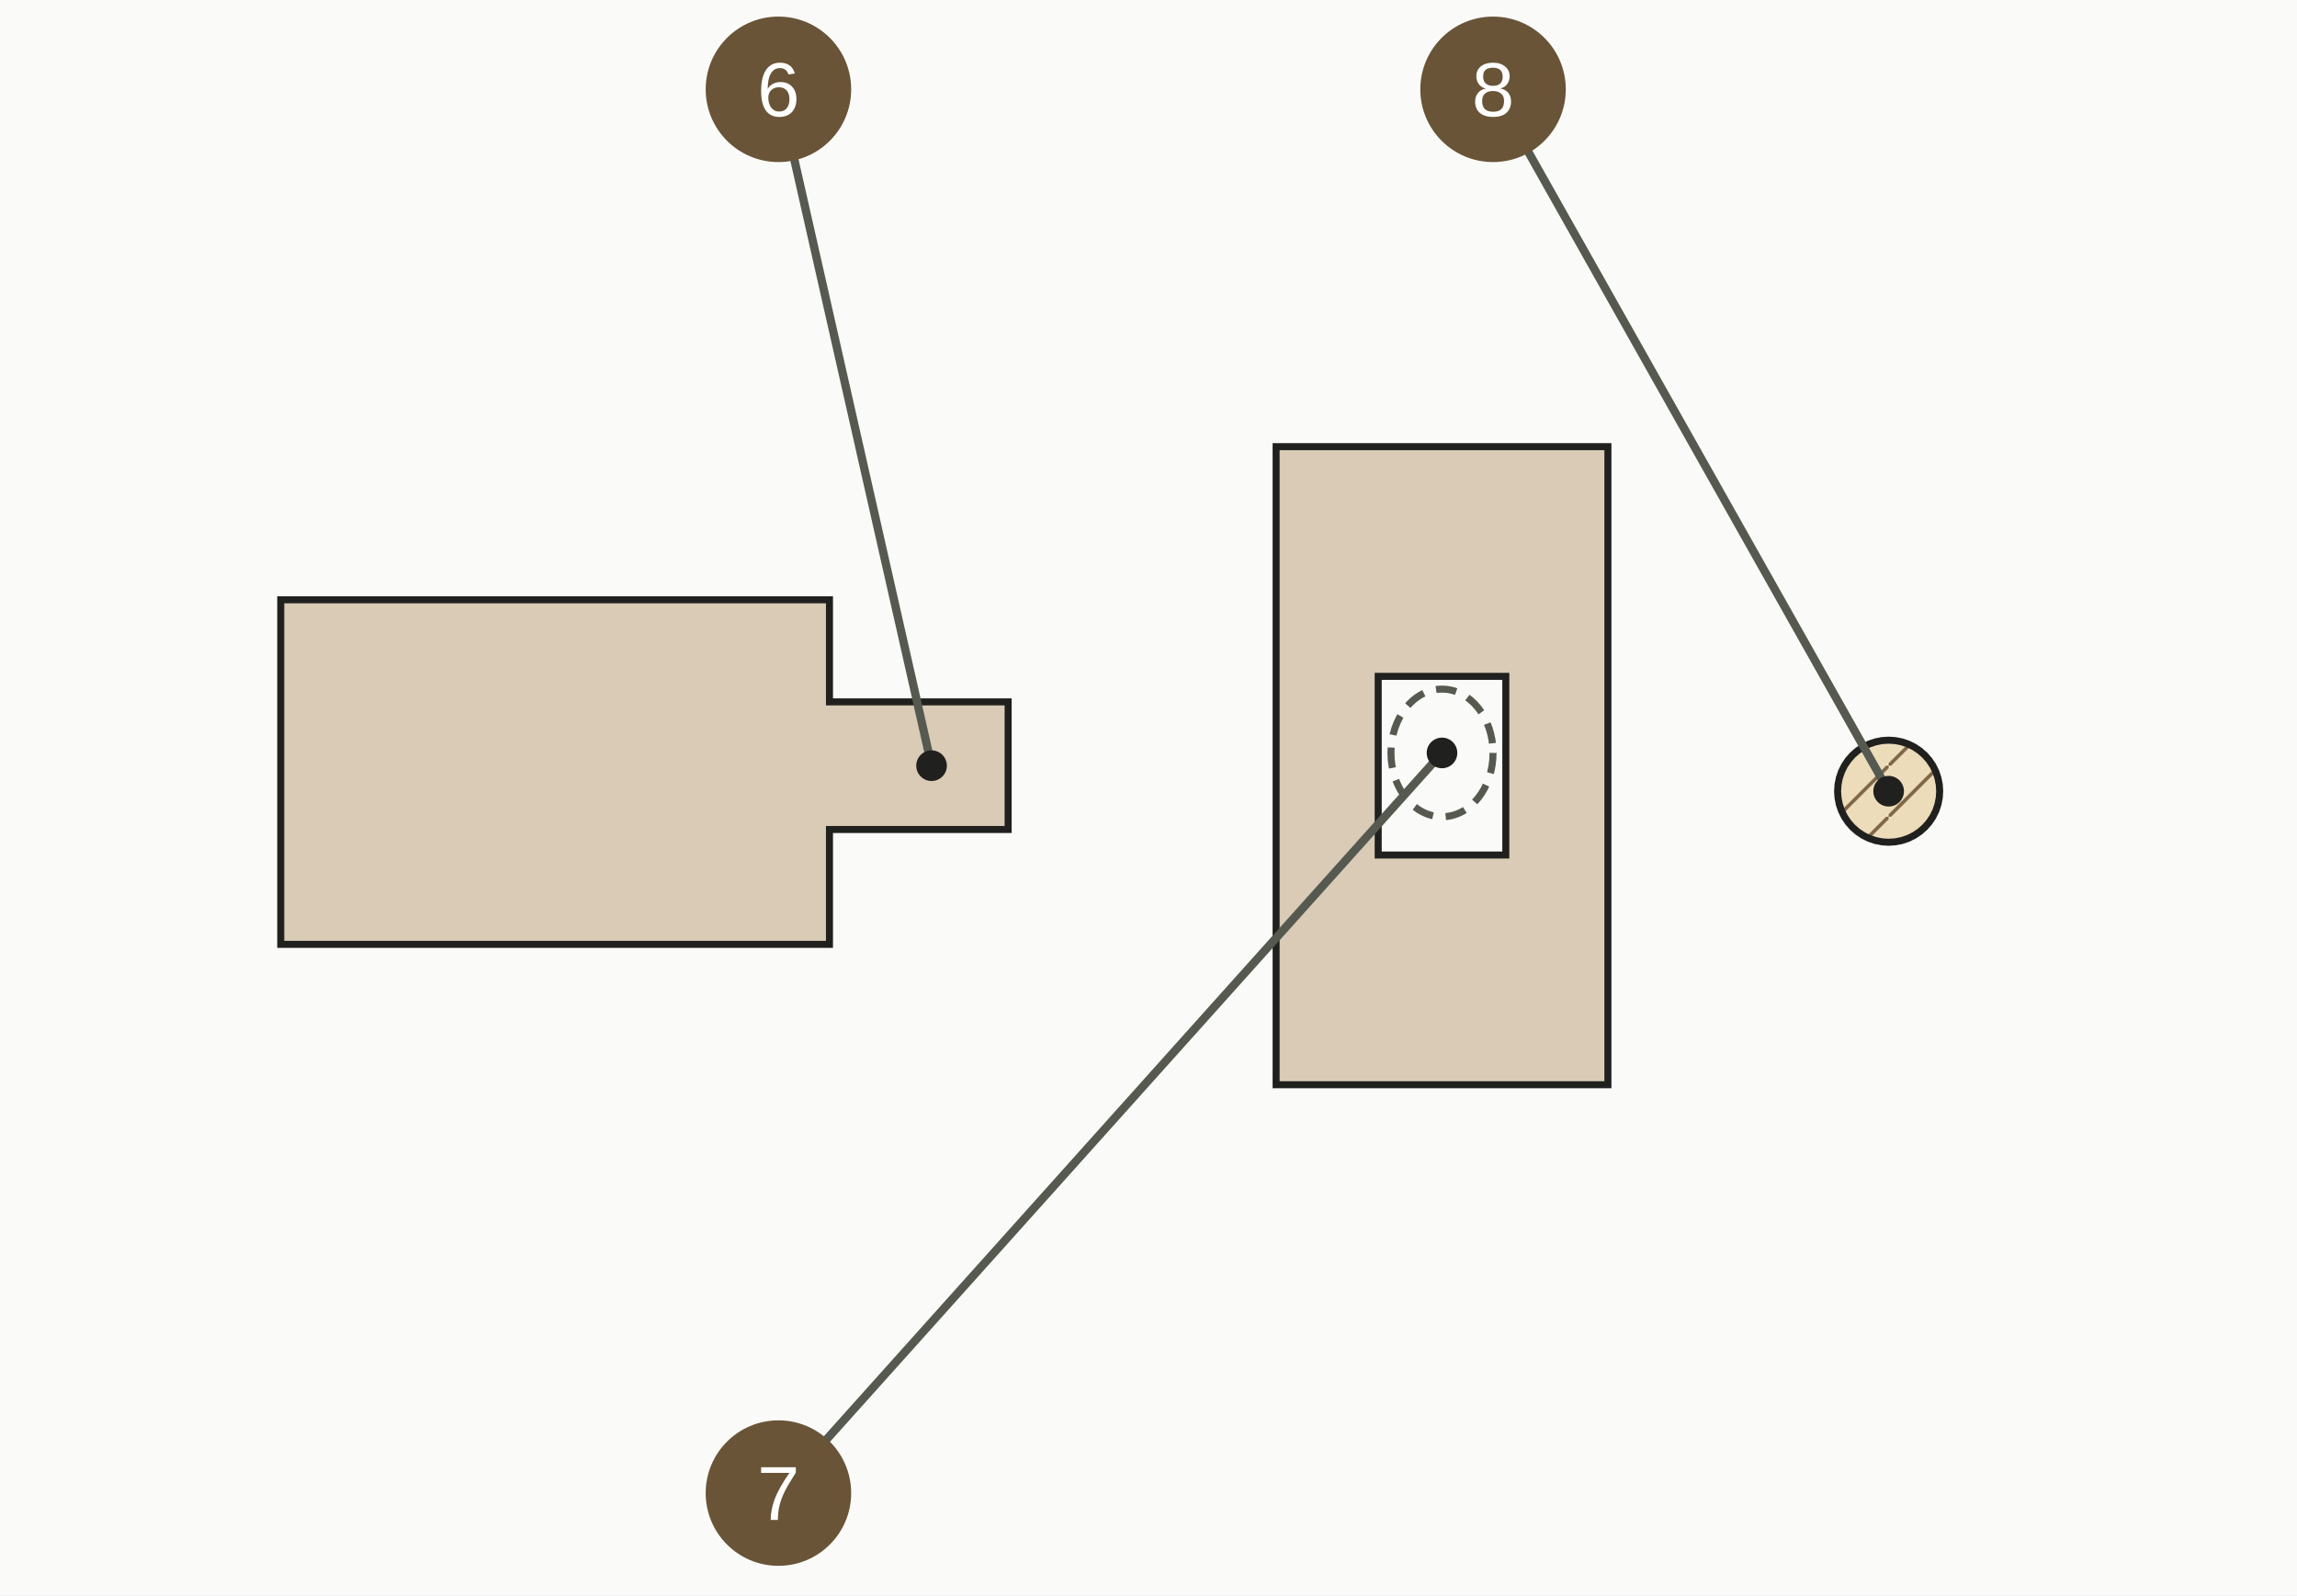
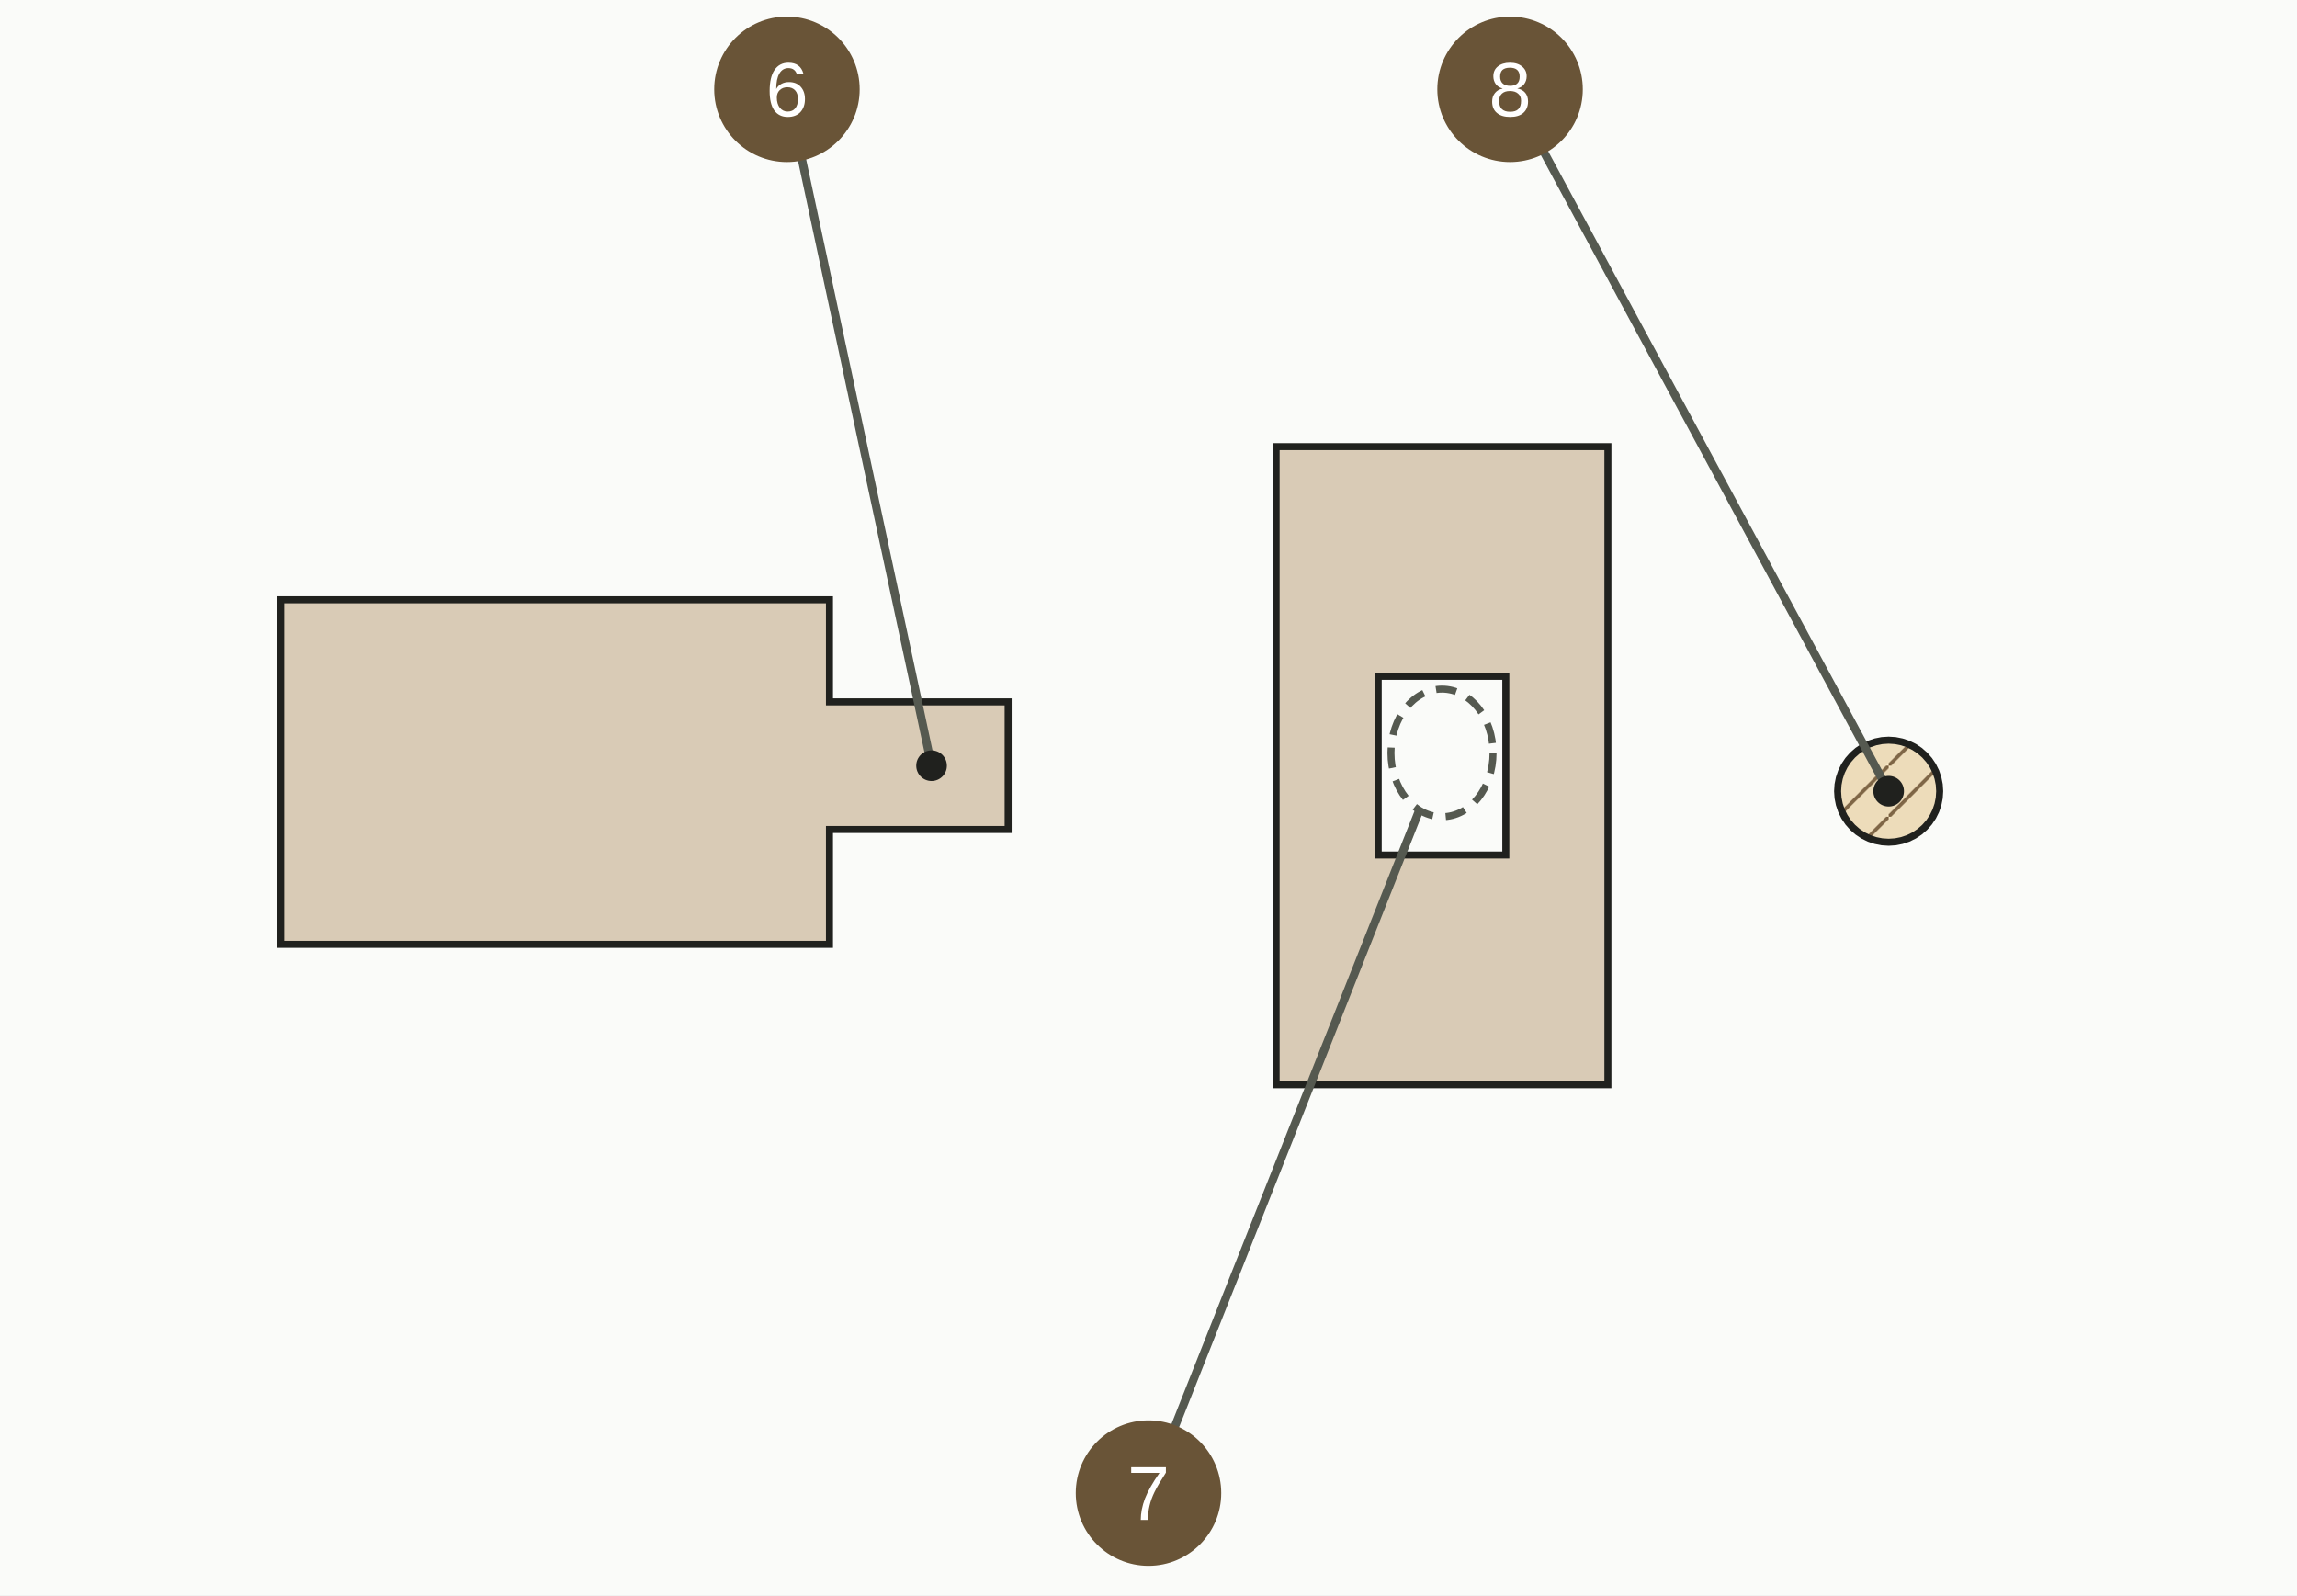
<svg xmlns="http://www.w3.org/2000/svg" viewBox="0 0 180 125" role="img">
  <defs>
    <pattern id="bindingsvaerk-1-mur" width="9" height="5" patternUnits="userSpaceOnUse">
      <rect width="9" height="5" fill="#e6e9e2" />
      <path d="M0 0H9 M0 2.5H9 M2 0V2.5 M7 2.5V5" stroke="#a1a79d" stroke-width=".22" fill="none" />
    </pattern>
    <pattern id="bindingsvaerk-1-uld" width="5" height="6" patternUnits="userSpaceOnUse">
      <rect width="5" height="6" fill="#ece3cc" />
      <path d="M0 6L2.5 0L5 6" stroke="#a89a76" stroke-width=".25" fill="none" />
    </pattern>
    <pattern id="bindingsvaerk-1-tilfoejet" width="4" height="4" patternUnits="userSpaceOnUse">
      <rect width="4" height="4" fill="#eddcba" />
      <path d="M0 4L4 0" stroke="#806747" stroke-width=".28" />
    </pattern>
  </defs>
  <rect width="180" height="125" fill="#fafbf9" />
  <path d="M22.000,74.000 L65.000,74.000 L65.000,65.000 L79.000,65.000 L79.000,55.000 L65.000,55.000 L65.000,47.000 L22.000,47.000Z" fill="#d9cbb6" fill-rule="evenodd" stroke="#20211e" stroke-width=".55" />
  <path d="M100.000,85.000 L126.000,85.000 L126.000,35.000 L100.000,35.000Z M108.000,67.000 L108.000,53.000 L118.000,53.000 L118.000,67.000Z" fill="#d9cbb6" fill-rule="evenodd" stroke="#20211e" stroke-width=".55" />
  <path d="M144.136,60.965 L144.034,61.478 L144.000,62.000 L144.034,62.522 L144.136,63.035 L144.304,63.531 L144.536,64.000 L144.827,64.435 L145.172,64.828 L145.565,65.173 L146.000,65.464 L146.469,65.696 L146.965,65.864 L147.478,65.966 L148.000,66.000 L148.522,65.966 L149.035,65.864 L149.531,65.696 L150.000,65.464 L150.435,65.173 L150.828,64.828 L151.173,64.435 L151.464,64.000 L151.696,63.531 L151.864,63.035 L151.966,62.522 L152.000,62.000 L151.966,61.478 L151.864,60.965 L151.696,60.469 L151.464,60.000 L151.173,59.565 L150.828,59.172 L150.435,58.827 L150.000,58.536 L149.531,58.304 L149.035,58.136 L148.522,58.034 L148.000,58.000 L147.478,58.034 L146.965,58.136 L146.469,58.304 L146.000,58.536 L145.565,58.827 L145.172,59.172 L144.827,59.565 L144.536,60.000 L144.304,60.469Z" fill="url(#bindingsvaerk-1-tilfoejet)" fill-rule="evenodd" stroke="#20211e" stroke-width=".55" />
  <g>
-     <path d="M61.0 7 L73 60" fill="none" stroke="#555950" stroke-width=".65" />
+     <path d="M61.667 7 L73 60" fill="none" stroke="#555950" stroke-width=".65" />
    <circle cx="73" cy="60" r="1.2" fill="#20211e" />
-     <circle cx="61.0" cy="7" r="5.7" fill="#695437" />
-     <text x="61.0" y="9.1" text-anchor="middle" fill="white" font-size="6" font-family="Arial,sans-serif">6</text>
+     <circle cx="61.667" cy="7" r="5.7" fill="#695437" />
+     <text x="61.667" y="9.1" text-anchor="middle" fill="white" font-size="6" font-family="Arial,sans-serif">6</text>
  </g>
  <ellipse cx="113" cy="59" rx="4" ry="5" fill="none" stroke="#555950" stroke-width=".55" stroke-dasharray="1.6 1" />
  <g>
-     <path d="M61.0 117 L113 59" fill="none" stroke="#555950" stroke-width=".65" />
-     <circle cx="113" cy="59" r="1.2" fill="#20211e" />
-     <circle cx="61.0" cy="117" r="5.7" fill="#695437" />
-     <text x="61.0" y="119.1" text-anchor="middle" fill="white" font-size="6" font-family="Arial,sans-serif">7</text>
+     <path d="M90.0 117 L111.224 63.48" fill="none" stroke="#555950" stroke-width=".65" />
+     <circle cx="90.0" cy="117" r="5.7" fill="#695437" />
+     <text x="90.0" y="119.1" text-anchor="middle" fill="white" font-size="6" font-family="Arial,sans-serif">7</text>
  </g>
  <g>
-     <path d="M117.0 7 L148 62" fill="none" stroke="#555950" stroke-width=".65" />
+     <path d="M118.333 7 L148 62" fill="none" stroke="#555950" stroke-width=".65" />
    <circle cx="148" cy="62" r="1.2" fill="#20211e" />
-     <circle cx="117.0" cy="7" r="5.7" fill="#695437" />
-     <text x="117.0" y="9.1" text-anchor="middle" fill="white" font-size="6" font-family="Arial,sans-serif">8</text>
+     <circle cx="118.333" cy="7" r="5.7" fill="#695437" />
+     <text x="118.333" y="9.1" text-anchor="middle" fill="white" font-size="6" font-family="Arial,sans-serif">8</text>
  </g>
</svg>
